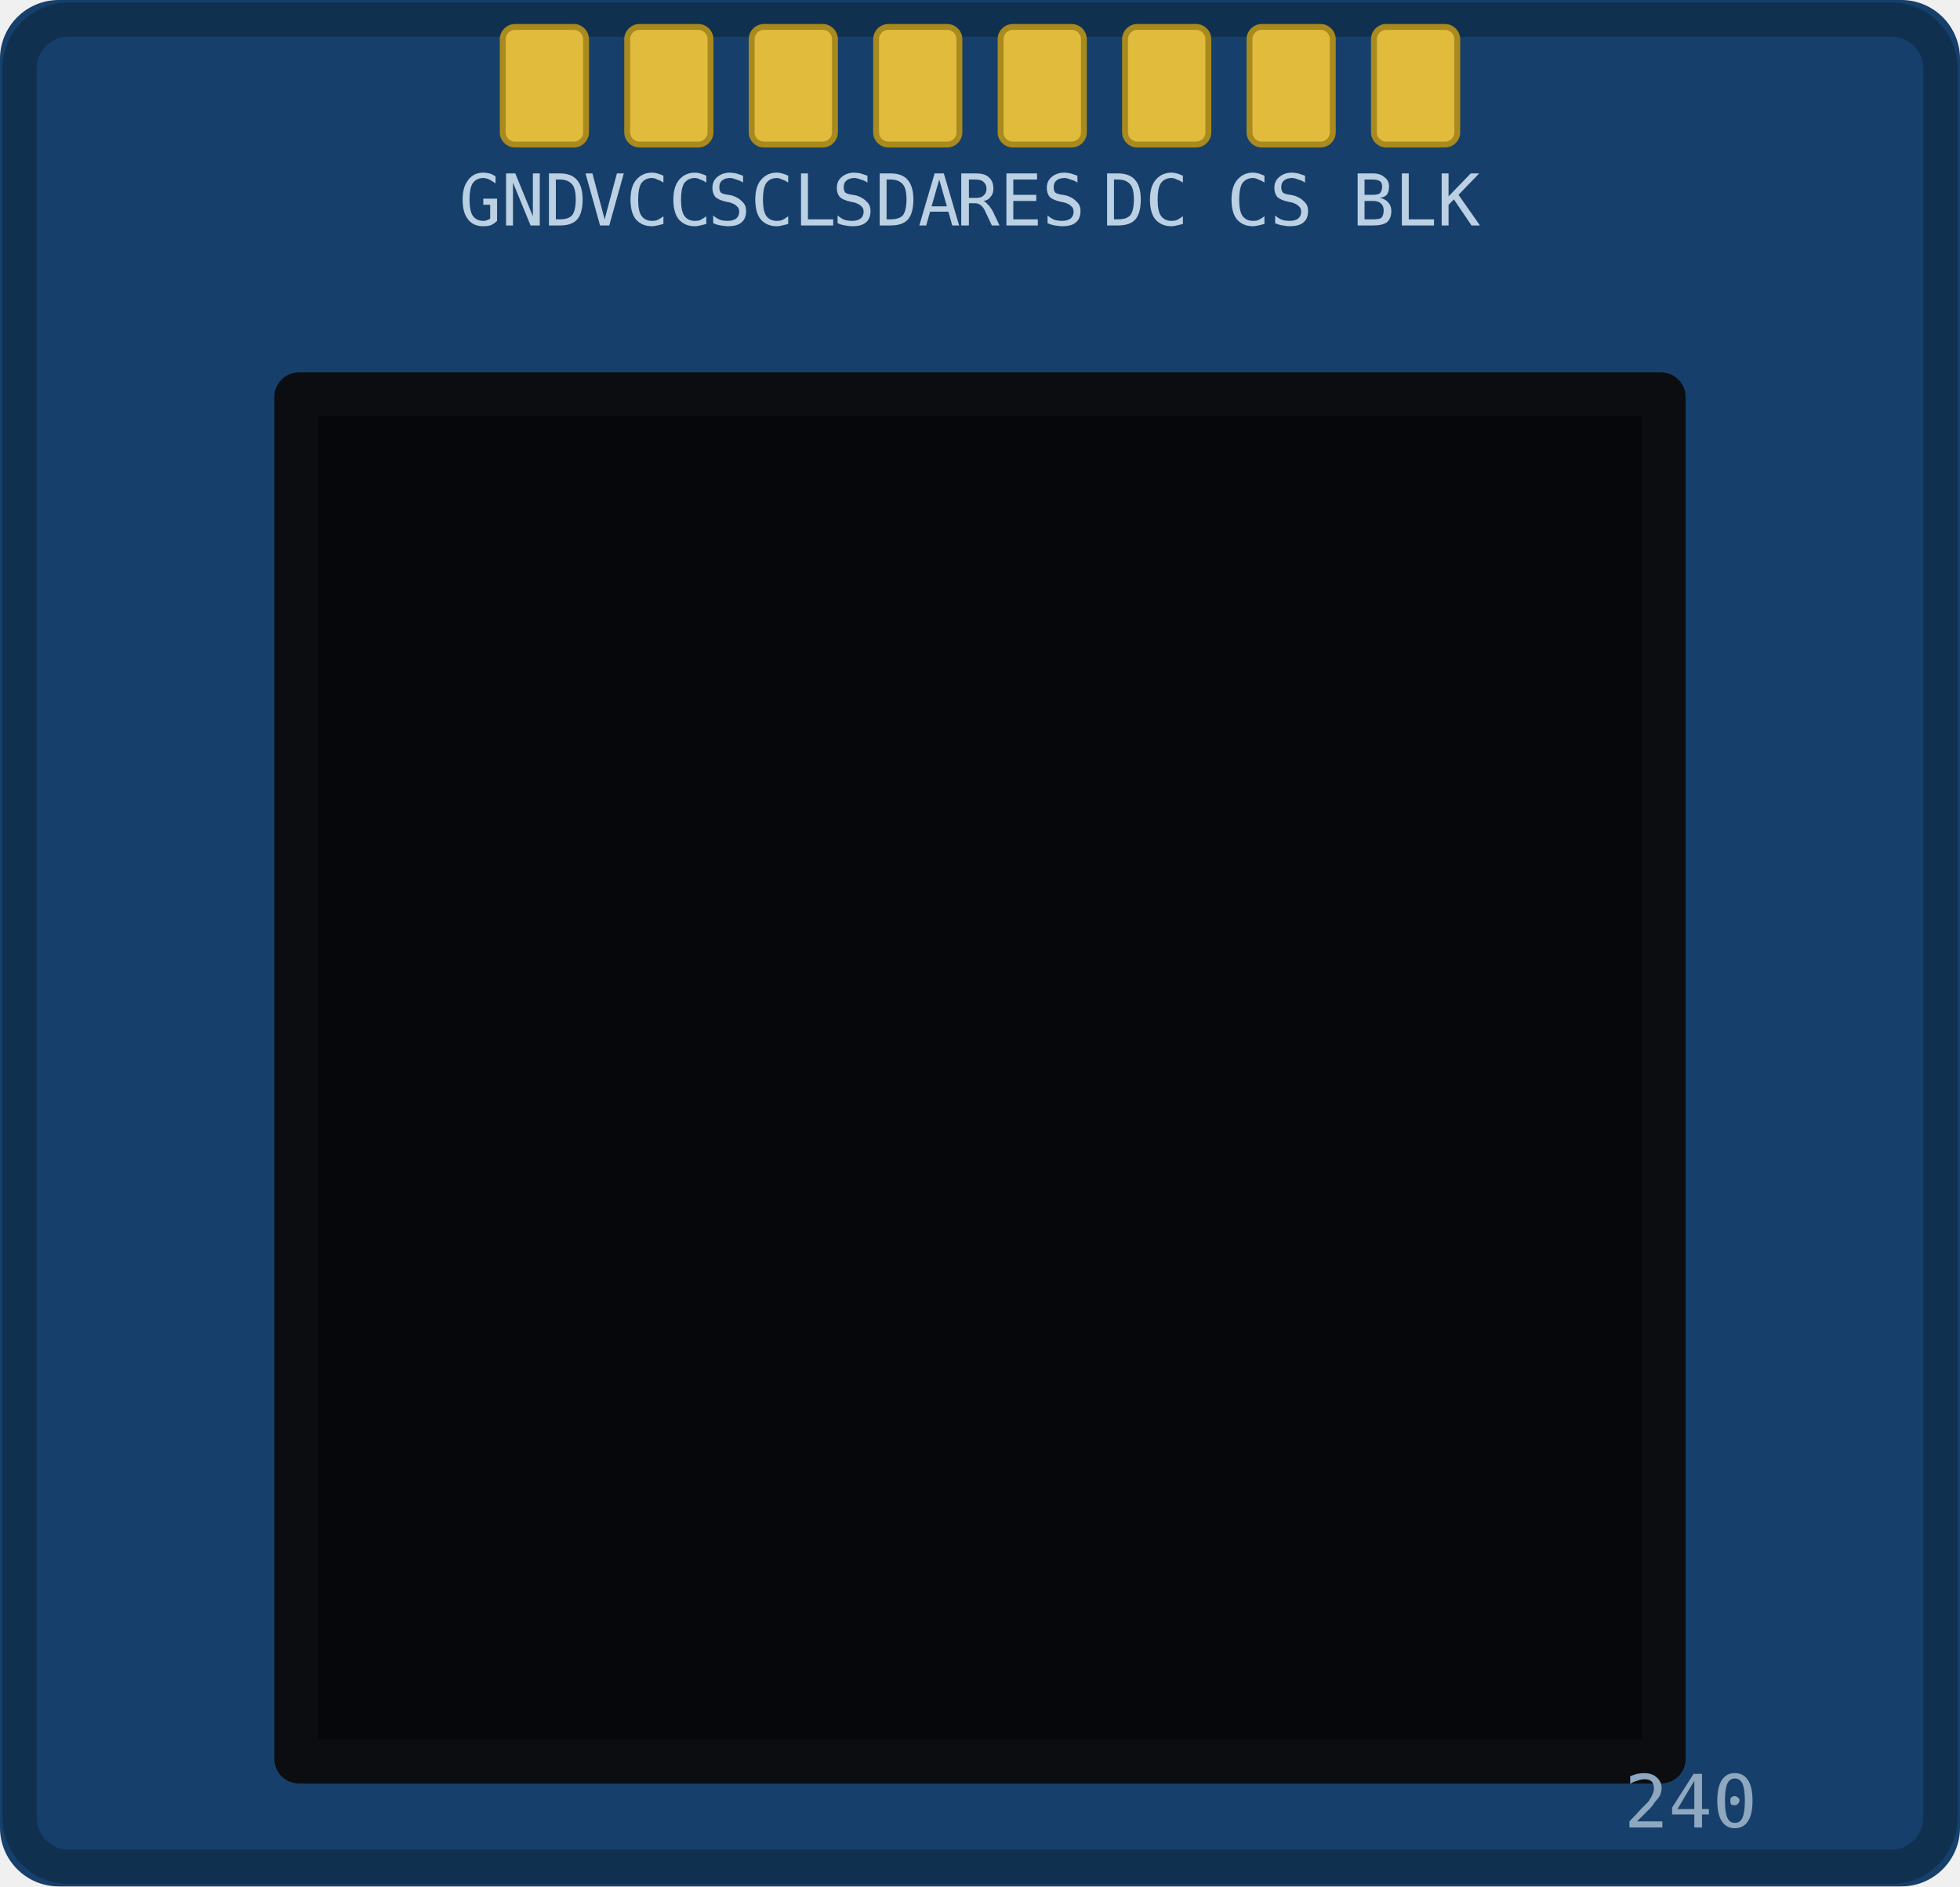
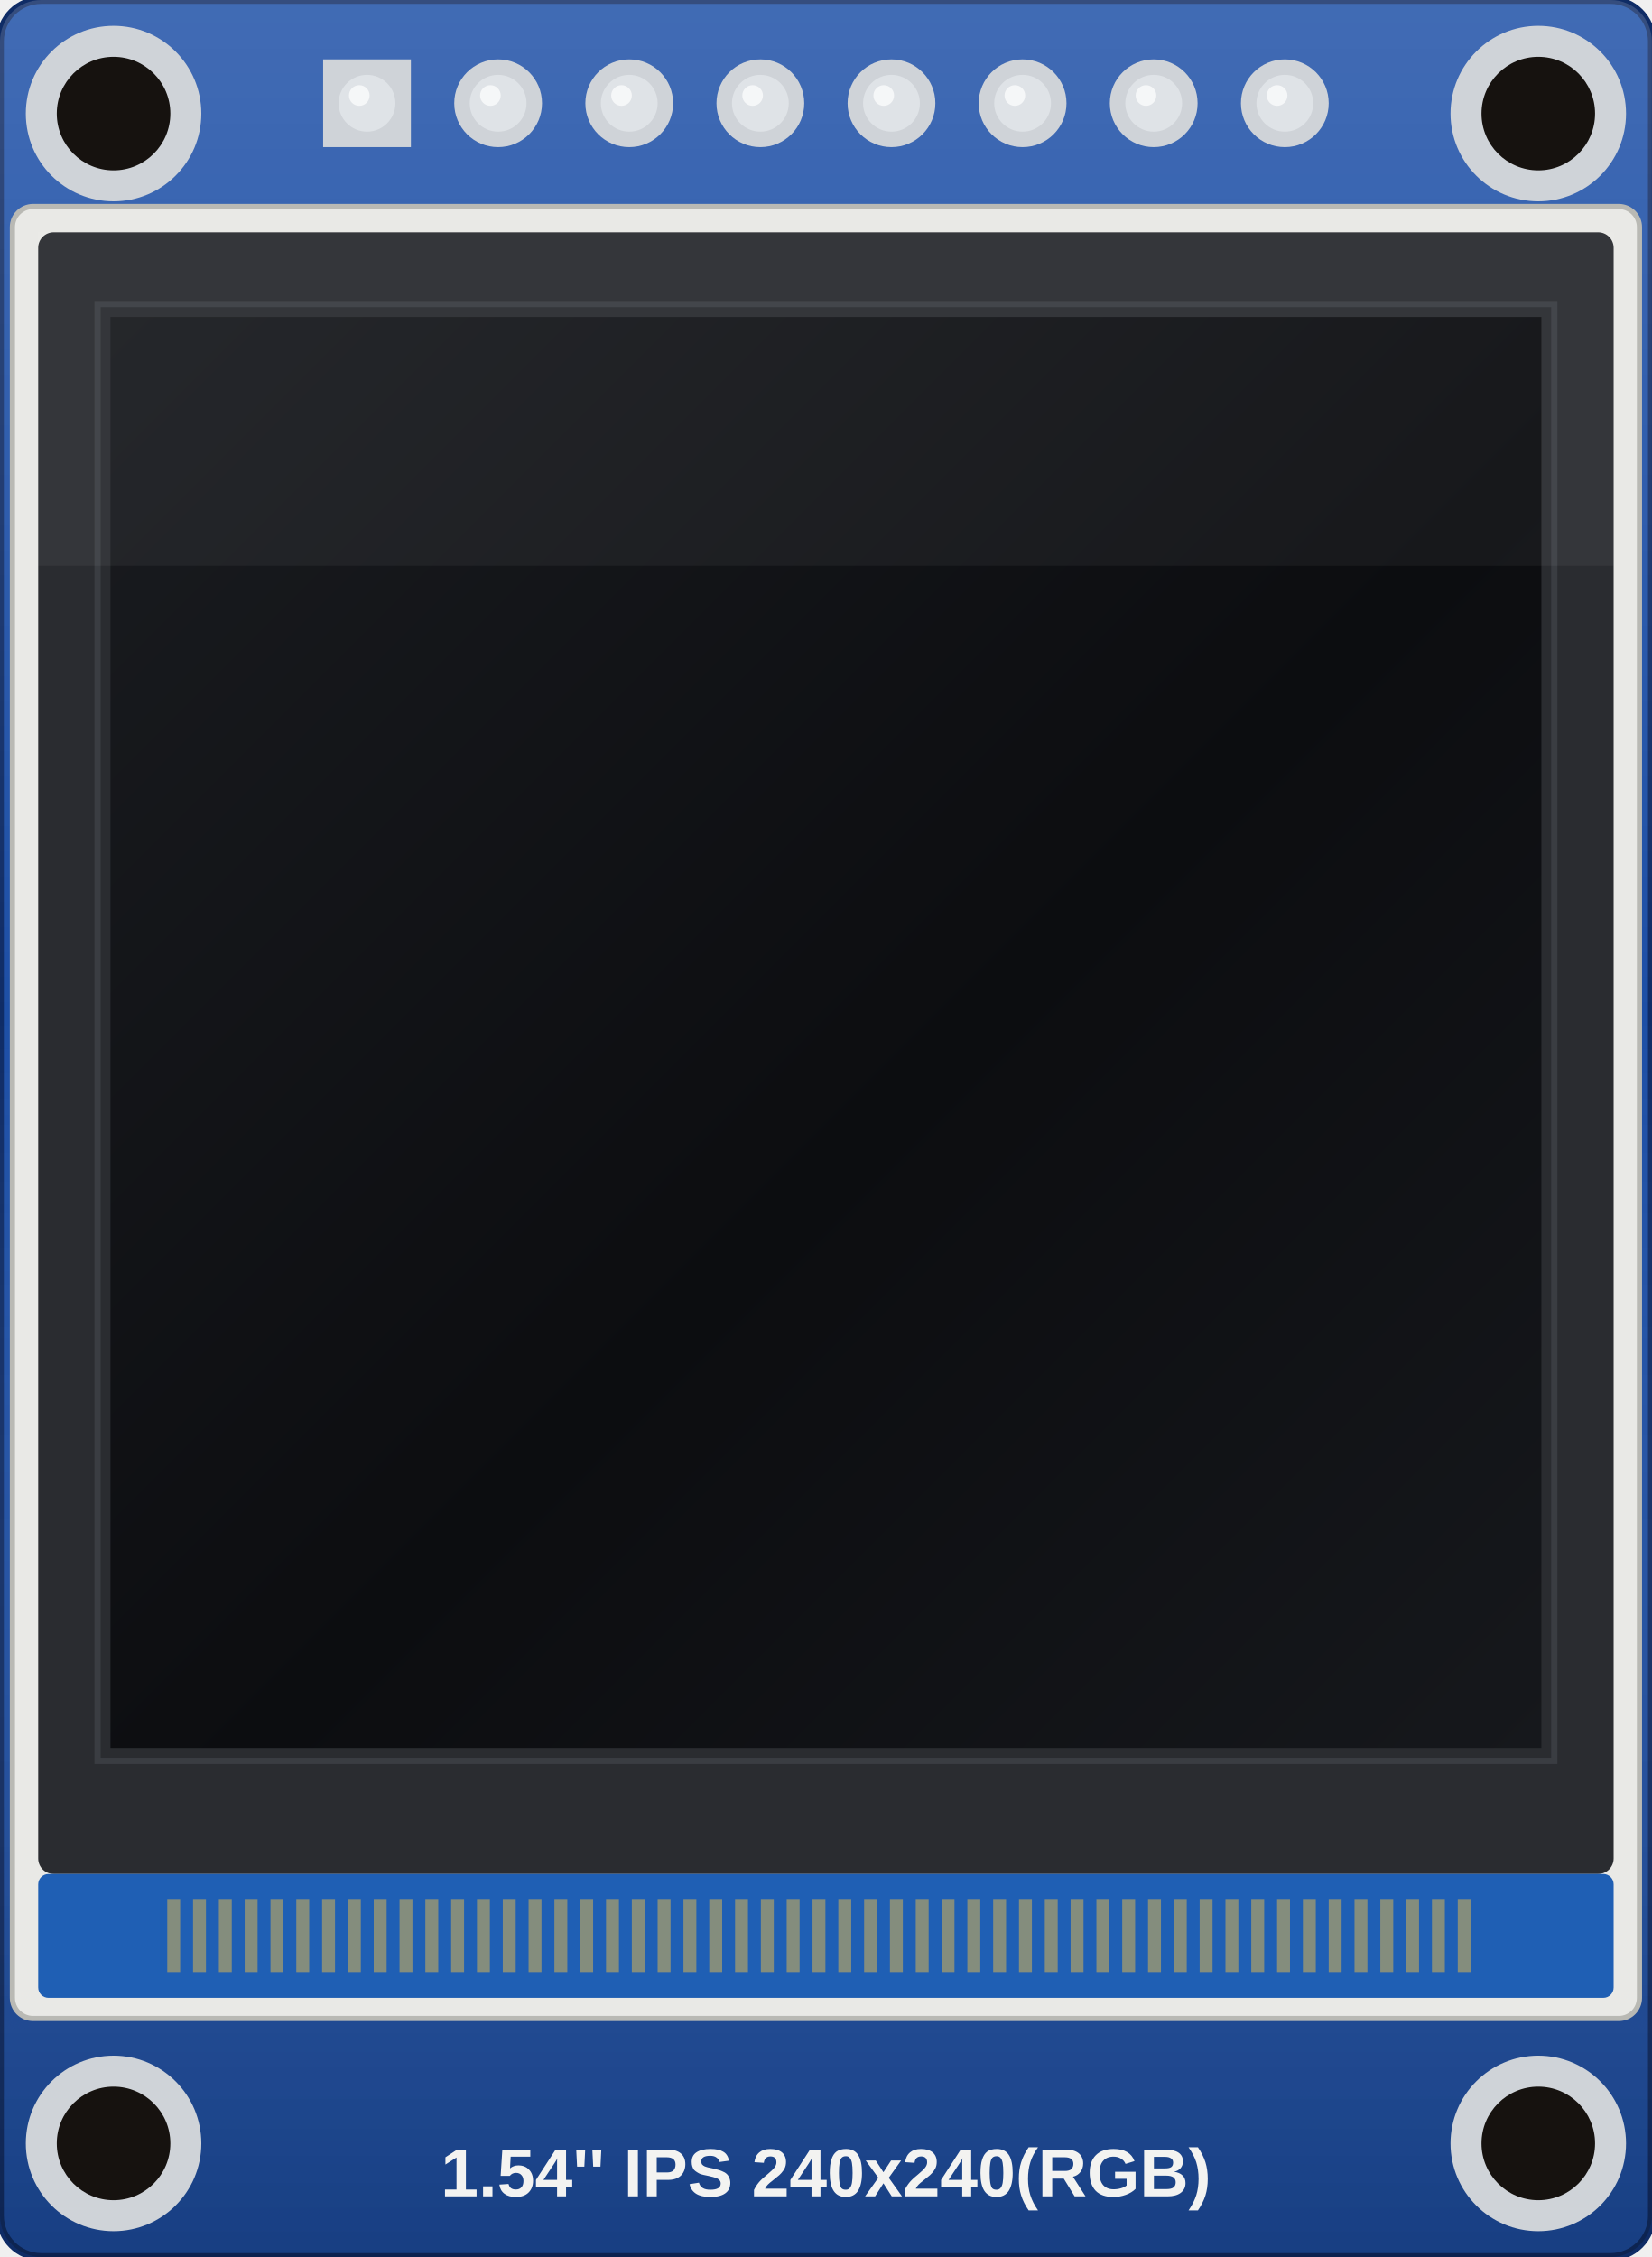
- <svg xmlns="http://www.w3.org/2000/svg" version="1.1" width="40.0mm" height="38.5mm" viewBox="0 0 40.0 38.5" font-family="monospace" text-anchor="middle">
-   <rect x="0" y="0" width="40.0" height="38.5" rx="1.2" fill="#16406b" />
-   <rect x="0.4" y="0.4" width="39.2" height="37.7" rx="1" fill="none" stroke="#10304f" stroke-width="0.7" />
-   <g fill="#e0bb3c" stroke="#a98a1e" stroke-width="0.12">
-     <rect x="10.26" y="0.55" width="1.7" height="2.4" rx="0.25" />
-     <rect x="12.80" y="0.55" width="1.7" height="2.4" rx="0.25" />
-     <rect x="15.34" y="0.55" width="1.7" height="2.4" rx="0.25" />
-     <rect x="17.88" y="0.55" width="1.7" height="2.4" rx="0.25" />
-     <rect x="20.42" y="0.55" width="1.7" height="2.4" rx="0.25" />
-     <rect x="22.96" y="0.55" width="1.7" height="2.4" rx="0.25" />
-     <rect x="25.50" y="0.55" width="1.7" height="2.4" rx="0.25" />
-     <rect x="28.04" y="0.55" width="1.7" height="2.4" rx="0.25" />
-   </g>
-   <text fill="#bcd0e4" font-size="1.45px">
-     <tspan x="11.11" y="4.6">GND</tspan>
-     <tspan x="13.65" y="4.6">VCC</tspan>
-     <tspan x="16.19" y="4.6">SCL</tspan>
-     <tspan x="18.73" y="4.6">SDA</tspan>
-     <tspan x="21.27" y="4.6">RES</tspan>
-     <tspan x="23.81" y="4.6">DC</tspan>
-     <tspan x="26.35" y="4.6">CS</tspan>
-     <tspan x="28.89" y="4.6">BLK</tspan>
-   </text>
-   <rect x="5.60" y="7.60" width="28.80" height="28.80" rx="0.5" fill="#0b0d10" />
-   <rect x="6.50" y="8.50" width="27.00" height="27.00" fill="#05070a" />
-   <text x="34.50" y="37.30" fill="#8fa8c0" font-size="1.5px">240</text>
+ <svg xmlns="http://www.w3.org/2000/svg" version="1.1" width="120.945px" height="165.241px" viewBox="0 0 120.945 165.241">
+   <defs>
+     <linearGradient id="luz" x1="0" y1="0" x2="0" y2="1">
+       <stop offset="0" stop-color="#ffffff" stop-opacity="0.16" />
+       <stop offset="0.45" stop-color="#ffffff" stop-opacity="0" />
+       <stop offset="1" stop-color="#000000" stop-opacity="0.22" />
+     </linearGradient>
+     <linearGradient id="metal" x1="0" y1="0" x2="0" y2="1">
+       <stop offset="0" stop-color="#f4f6f8" />
+       <stop offset="0.5" stop-color="#b9bfc6" />
+       <stop offset="1" stop-color="#868d95" />
+     </linearGradient>
+     <linearGradient id="metal-h" x1="0" y1="0" x2="1" y2="0">
+       <stop offset="0" stop-color="#8a9199" />
+       <stop offset="0.35" stop-color="#eef1f4" />
+       <stop offset="0.7" stop-color="#b3b9c0" />
+       <stop offset="1" stop-color="#7c838b" />
+     </linearGradient>
+     <radialGradient id="lata" cx="0.4" cy="0.38" r="0.66">
+       <stop offset="0" stop-color="#f6f8fa" />
+       <stop offset="0.6" stop-color="#c3c9cf" />
+       <stop offset="1" stop-color="#8c939b" />
+     </radialGradient>
+     <linearGradient id="plastico" x1="0" y1="0" x2="0" y2="1">
+       <stop offset="0" stop-color="#3a3c40" />
+       <stop offset="1" stop-color="#16171a" />
+     </linearGradient>
+     <linearGradient id="ouro" x1="0" y1="0" x2="0" y2="1">
+       <stop offset="0" stop-color="#f4dc8c" />
+       <stop offset="1" stop-color="#b88a2c" />
+     </linearGradient>
+     <linearGradient id="vidro-tft" x1="0" y1="0" x2="1" y2="1">
+       <stop offset="0" stop-color="#1a1c20" />
+       <stop offset="0.55" stop-color="#0c0d10" />
+       <stop offset="1" stop-color="#16181c" />
+     </linearGradient>
+   </defs>
+   <rect x="0" y="0" width="120.945" height="165.241" rx="3.024" fill="#1d4fa6" stroke="#0f2c66" stroke-width="0.567" />
+   <rect x="0" y="0" width="120.945" height="165.241" rx="3.024" fill="url(#luz)" />
+   <circle cx="8.315" cy="8.315" r="6.425" fill="#cfd3d8" />
+   <circle cx="8.315" cy="8.315" r="4.157" fill="#16120f" />
+   <circle cx="8.315" cy="156.926" r="6.425" fill="#cfd3d8" />
+   <circle cx="8.315" cy="156.926" r="4.157" fill="#16120f" />
+   <circle cx="112.63" cy="8.315" r="6.425" fill="#cfd3d8" />
+   <circle cx="112.63" cy="8.315" r="4.157" fill="#16120f" />
+   <circle cx="112.63" cy="156.926" r="6.425" fill="#cfd3d8" />
+   <circle cx="112.63" cy="156.926" r="4.157" fill="#16120f" />
+   <rect x="0.907" y="15.118" width="119.131" height="132.661" rx="1.512" fill="#e9e9e6" stroke="#b9b9b4" stroke-width="0.378" />
+   <rect x="2.797" y="17.008" width="115.351" height="120.189" rx="1.134" fill="#2a2c30" />
+   <rect x="8.088" y="23.206" width="104.769" height="104.769" fill="url(#vidro-tft)" />
+   <rect x="7.143" y="22.261" width="106.658" height="106.658" fill="none" stroke="#3a3d42" stroke-width="0.454" />
+   <rect x="2.797" y="137.197" width="115.351" height="9.071" rx="0.756" fill="#1f5fb4" />
+   <rect x="12.246" y="139.087" width="0.945" height="5.291" fill="#d7b350" fill-opacity="0.55" />
+   <rect x="14.135" y="139.087" width="0.945" height="5.291" fill="#d7b350" fill-opacity="0.55" />
+   <rect x="16.025" y="139.087" width="0.945" height="5.291" fill="#d7b350" fill-opacity="0.55" />
+   <rect x="17.915" y="139.087" width="0.945" height="5.291" fill="#d7b350" fill-opacity="0.55" />
+   <rect x="19.805" y="139.087" width="0.945" height="5.291" fill="#d7b350" fill-opacity="0.55" />
+   <rect x="21.694" y="139.087" width="0.945" height="5.291" fill="#d7b350" fill-opacity="0.55" />
+   <rect x="23.584" y="139.087" width="0.945" height="5.291" fill="#d7b350" fill-opacity="0.55" />
+   <rect x="25.474" y="139.087" width="0.945" height="5.291" fill="#d7b350" fill-opacity="0.55" />
+   <rect x="27.364" y="139.087" width="0.945" height="5.291" fill="#d7b350" fill-opacity="0.55" />
+   <rect x="29.254" y="139.087" width="0.945" height="5.291" fill="#d7b350" fill-opacity="0.55" />
+   <rect x="31.143" y="139.087" width="0.945" height="5.291" fill="#d7b350" fill-opacity="0.55" />
+   <rect x="33.033" y="139.087" width="0.945" height="5.291" fill="#d7b350" fill-opacity="0.55" />
+   <rect x="34.923" y="139.087" width="0.945" height="5.291" fill="#d7b350" fill-opacity="0.55" />
+   <rect x="36.813" y="139.087" width="0.945" height="5.291" fill="#d7b350" fill-opacity="0.55" />
+   <rect x="38.702" y="139.087" width="0.945" height="5.291" fill="#d7b350" fill-opacity="0.55" />
+   <rect x="40.592" y="139.087" width="0.945" height="5.291" fill="#d7b350" fill-opacity="0.55" />
+   <rect x="42.482" y="139.087" width="0.945" height="5.291" fill="#d7b350" fill-opacity="0.55" />
+   <rect x="44.372" y="139.087" width="0.945" height="5.291" fill="#d7b350" fill-opacity="0.55" />
+   <rect x="46.261" y="139.087" width="0.945" height="5.291" fill="#d7b350" fill-opacity="0.55" />
+   <rect x="48.151" y="139.087" width="0.945" height="5.291" fill="#d7b350" fill-opacity="0.55" />
+   <rect x="50.041" y="139.087" width="0.945" height="5.291" fill="#d7b350" fill-opacity="0.55" />
+   <rect x="51.931" y="139.087" width="0.945" height="5.291" fill="#d7b350" fill-opacity="0.55" />
+   <rect x="53.82" y="139.087" width="0.945" height="5.291" fill="#d7b350" fill-opacity="0.55" />
+   <rect x="55.71" y="139.087" width="0.945" height="5.291" fill="#d7b350" fill-opacity="0.55" />
+   <rect x="57.6" y="139.087" width="0.945" height="5.291" fill="#d7b350" fill-opacity="0.55" />
+   <rect x="59.49" y="139.087" width="0.945" height="5.291" fill="#d7b350" fill-opacity="0.55" />
+   <rect x="61.38" y="139.087" width="0.945" height="5.291" fill="#d7b350" fill-opacity="0.55" />
+   <rect x="63.269" y="139.087" width="0.945" height="5.291" fill="#d7b350" fill-opacity="0.55" />
+   <rect x="65.159" y="139.087" width="0.945" height="5.291" fill="#d7b350" fill-opacity="0.55" />
+   <rect x="67.049" y="139.087" width="0.945" height="5.291" fill="#d7b350" fill-opacity="0.55" />
+   <rect x="68.939" y="139.087" width="0.945" height="5.291" fill="#d7b350" fill-opacity="0.55" />
+   <rect x="70.828" y="139.087" width="0.945" height="5.291" fill="#d7b350" fill-opacity="0.55" />
+   <rect x="72.718" y="139.087" width="0.945" height="5.291" fill="#d7b350" fill-opacity="0.55" />
+   <rect x="74.608" y="139.087" width="0.945" height="5.291" fill="#d7b350" fill-opacity="0.55" />
+   <rect x="76.498" y="139.087" width="0.945" height="5.291" fill="#d7b350" fill-opacity="0.55" />
+   <rect x="78.387" y="139.087" width="0.945" height="5.291" fill="#d7b350" fill-opacity="0.55" />
+   <rect x="80.277" y="139.087" width="0.945" height="5.291" fill="#d7b350" fill-opacity="0.55" />
+   <rect x="82.167" y="139.087" width="0.945" height="5.291" fill="#d7b350" fill-opacity="0.55" />
+   <rect x="84.057" y="139.087" width="0.945" height="5.291" fill="#d7b350" fill-opacity="0.55" />
+   <rect x="85.946" y="139.087" width="0.945" height="5.291" fill="#d7b350" fill-opacity="0.55" />
+   <rect x="87.836" y="139.087" width="0.945" height="5.291" fill="#d7b350" fill-opacity="0.55" />
+   <rect x="89.726" y="139.087" width="0.945" height="5.291" fill="#d7b350" fill-opacity="0.55" />
+   <rect x="91.616" y="139.087" width="0.945" height="5.291" fill="#d7b350" fill-opacity="0.55" />
+   <rect x="93.506" y="139.087" width="0.945" height="5.291" fill="#d7b350" fill-opacity="0.55" />
+   <rect x="95.395" y="139.087" width="0.945" height="5.291" fill="#d7b350" fill-opacity="0.55" />
+   <rect x="97.285" y="139.087" width="0.945" height="5.291" fill="#d7b350" fill-opacity="0.55" />
+   <rect x="99.175" y="139.087" width="0.945" height="5.291" fill="#d7b350" fill-opacity="0.55" />
+   <rect x="101.065" y="139.087" width="0.945" height="5.291" fill="#d7b350" fill-opacity="0.55" />
+   <rect x="102.954" y="139.087" width="0.945" height="5.291" fill="#d7b350" fill-opacity="0.55" />
+   <rect x="104.844" y="139.087" width="0.945" height="5.291" fill="#d7b350" fill-opacity="0.55" />
+   <rect x="106.734" y="139.087" width="0.945" height="5.291" fill="#d7b350" fill-opacity="0.55" />
+   <rect x="2.797" y="17.008" width="115.351" height="24.416" fill="#ffffff" fill-opacity="0.05" />
+   <rect x="23.66" y="4.346" width="6.425" height="6.425" fill="#cfd3d8" />
+   <circle cx="26.872" cy="7.559" r="2.079" fill="#dfe3e7" />
+   <circle cx="26.306" cy="6.992" r="0.756" fill="#ffffff" fill-opacity="0.7" />
+   <circle cx="36.472" cy="7.559" r="3.213" fill="#cfd3d8" />
+   <circle cx="36.472" cy="7.559" r="2.079" fill="#dfe3e7" />
+   <circle cx="35.906" cy="6.992" r="0.756" fill="#ffffff" fill-opacity="0.7" />
+   <circle cx="46.072" cy="7.559" r="3.213" fill="#cfd3d8" />
+   <circle cx="46.072" cy="7.559" r="2.079" fill="#dfe3e7" />
+   <circle cx="45.506" cy="6.992" r="0.756" fill="#ffffff" fill-opacity="0.7" />
+   <circle cx="55.672" cy="7.559" r="3.213" fill="#cfd3d8" />
+   <circle cx="55.672" cy="7.559" r="2.079" fill="#dfe3e7" />
+   <circle cx="55.106" cy="6.992" r="0.756" fill="#ffffff" fill-opacity="0.7" />
+   <circle cx="65.272" cy="7.559" r="3.213" fill="#cfd3d8" />
+   <circle cx="65.272" cy="7.559" r="2.079" fill="#dfe3e7" />
+   <circle cx="64.706" cy="6.992" r="0.756" fill="#ffffff" fill-opacity="0.7" />
+   <circle cx="74.872" cy="7.559" r="3.213" fill="#cfd3d8" />
+   <circle cx="74.872" cy="7.559" r="2.079" fill="#dfe3e7" />
+   <circle cx="74.306" cy="6.992" r="0.756" fill="#ffffff" fill-opacity="0.7" />
+   <circle cx="84.472" cy="7.559" r="3.213" fill="#cfd3d8" />
+   <circle cx="84.472" cy="7.559" r="2.079" fill="#dfe3e7" />
+   <circle cx="83.906" cy="6.992" r="0.756" fill="#ffffff" fill-opacity="0.7" />
+   <circle cx="94.072" cy="7.559" r="3.213" fill="#cfd3d8" />
+   <circle cx="94.072" cy="7.559" r="2.079" fill="#dfe3e7" />
+   <circle cx="93.506" cy="6.992" r="0.756" fill="#ffffff" fill-opacity="0.7" />
+   <text transform="translate(60.472 158.816) rotate(0)" x="0" y="1.984" font-family="Arial" font-weight="bold" font-size="4.961" fill="#f3f3f1" text-anchor="middle">1.54'' IPS 240x240(RGB)</text>
</svg>
